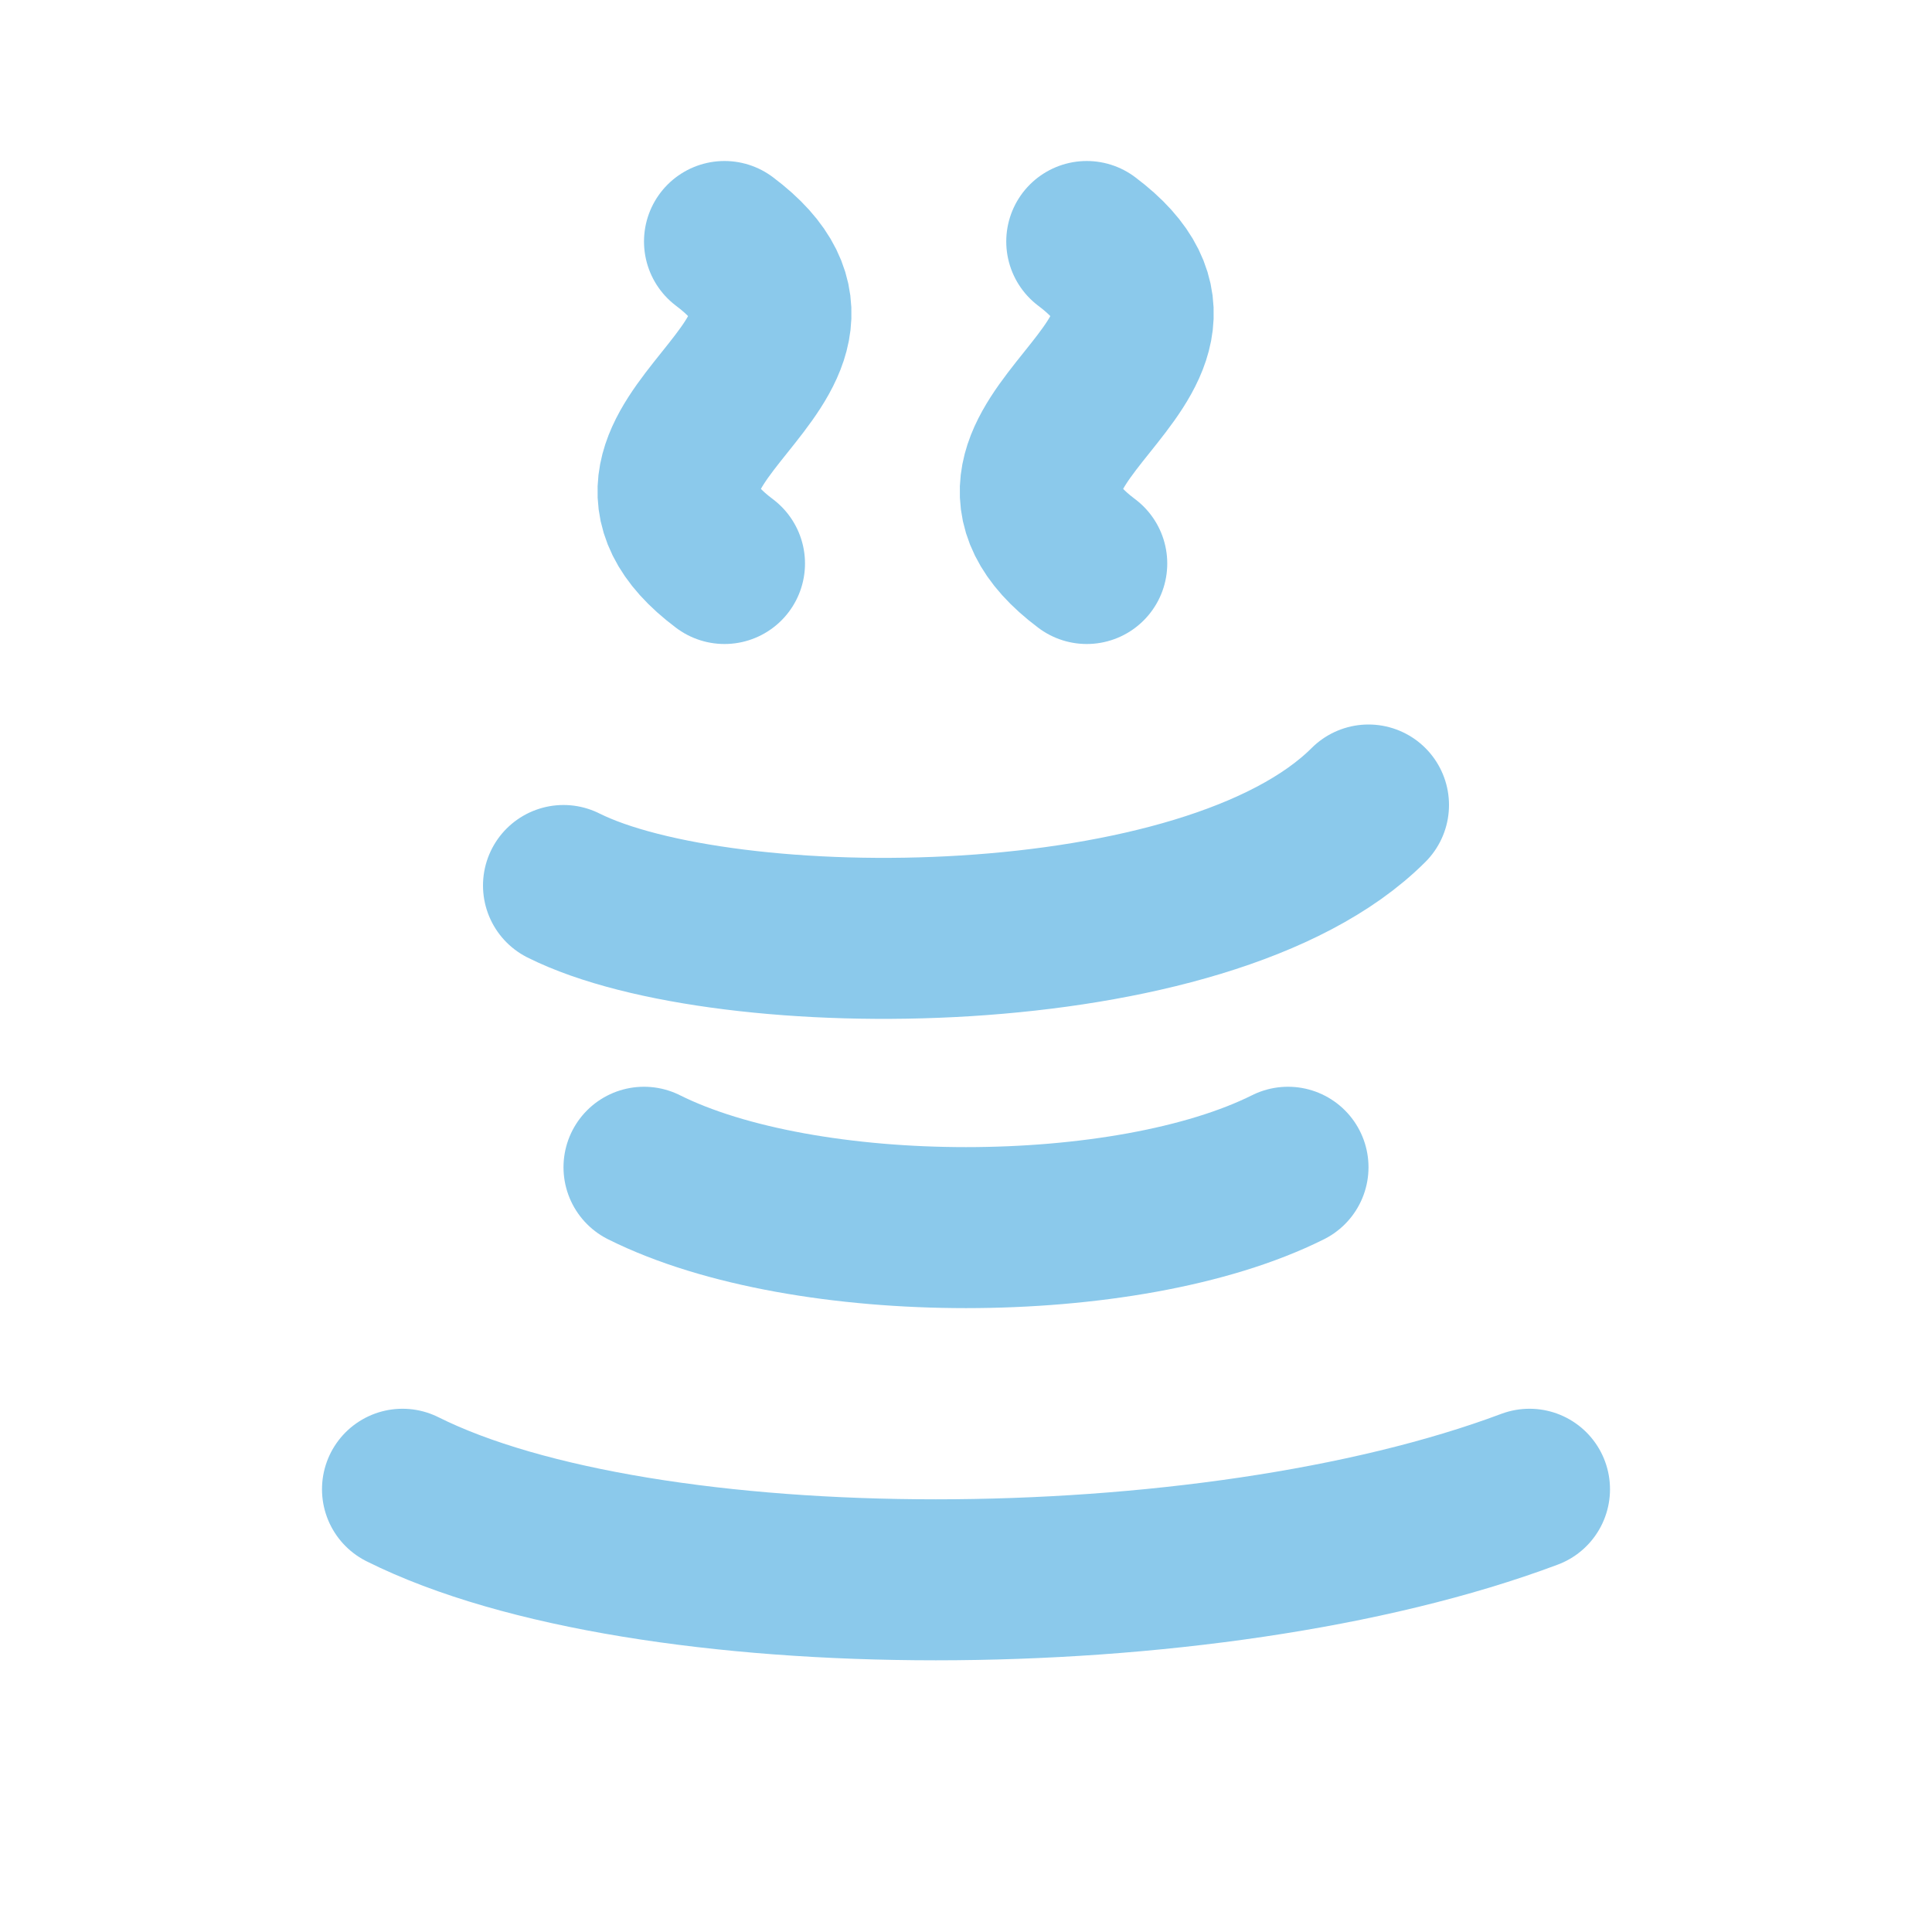
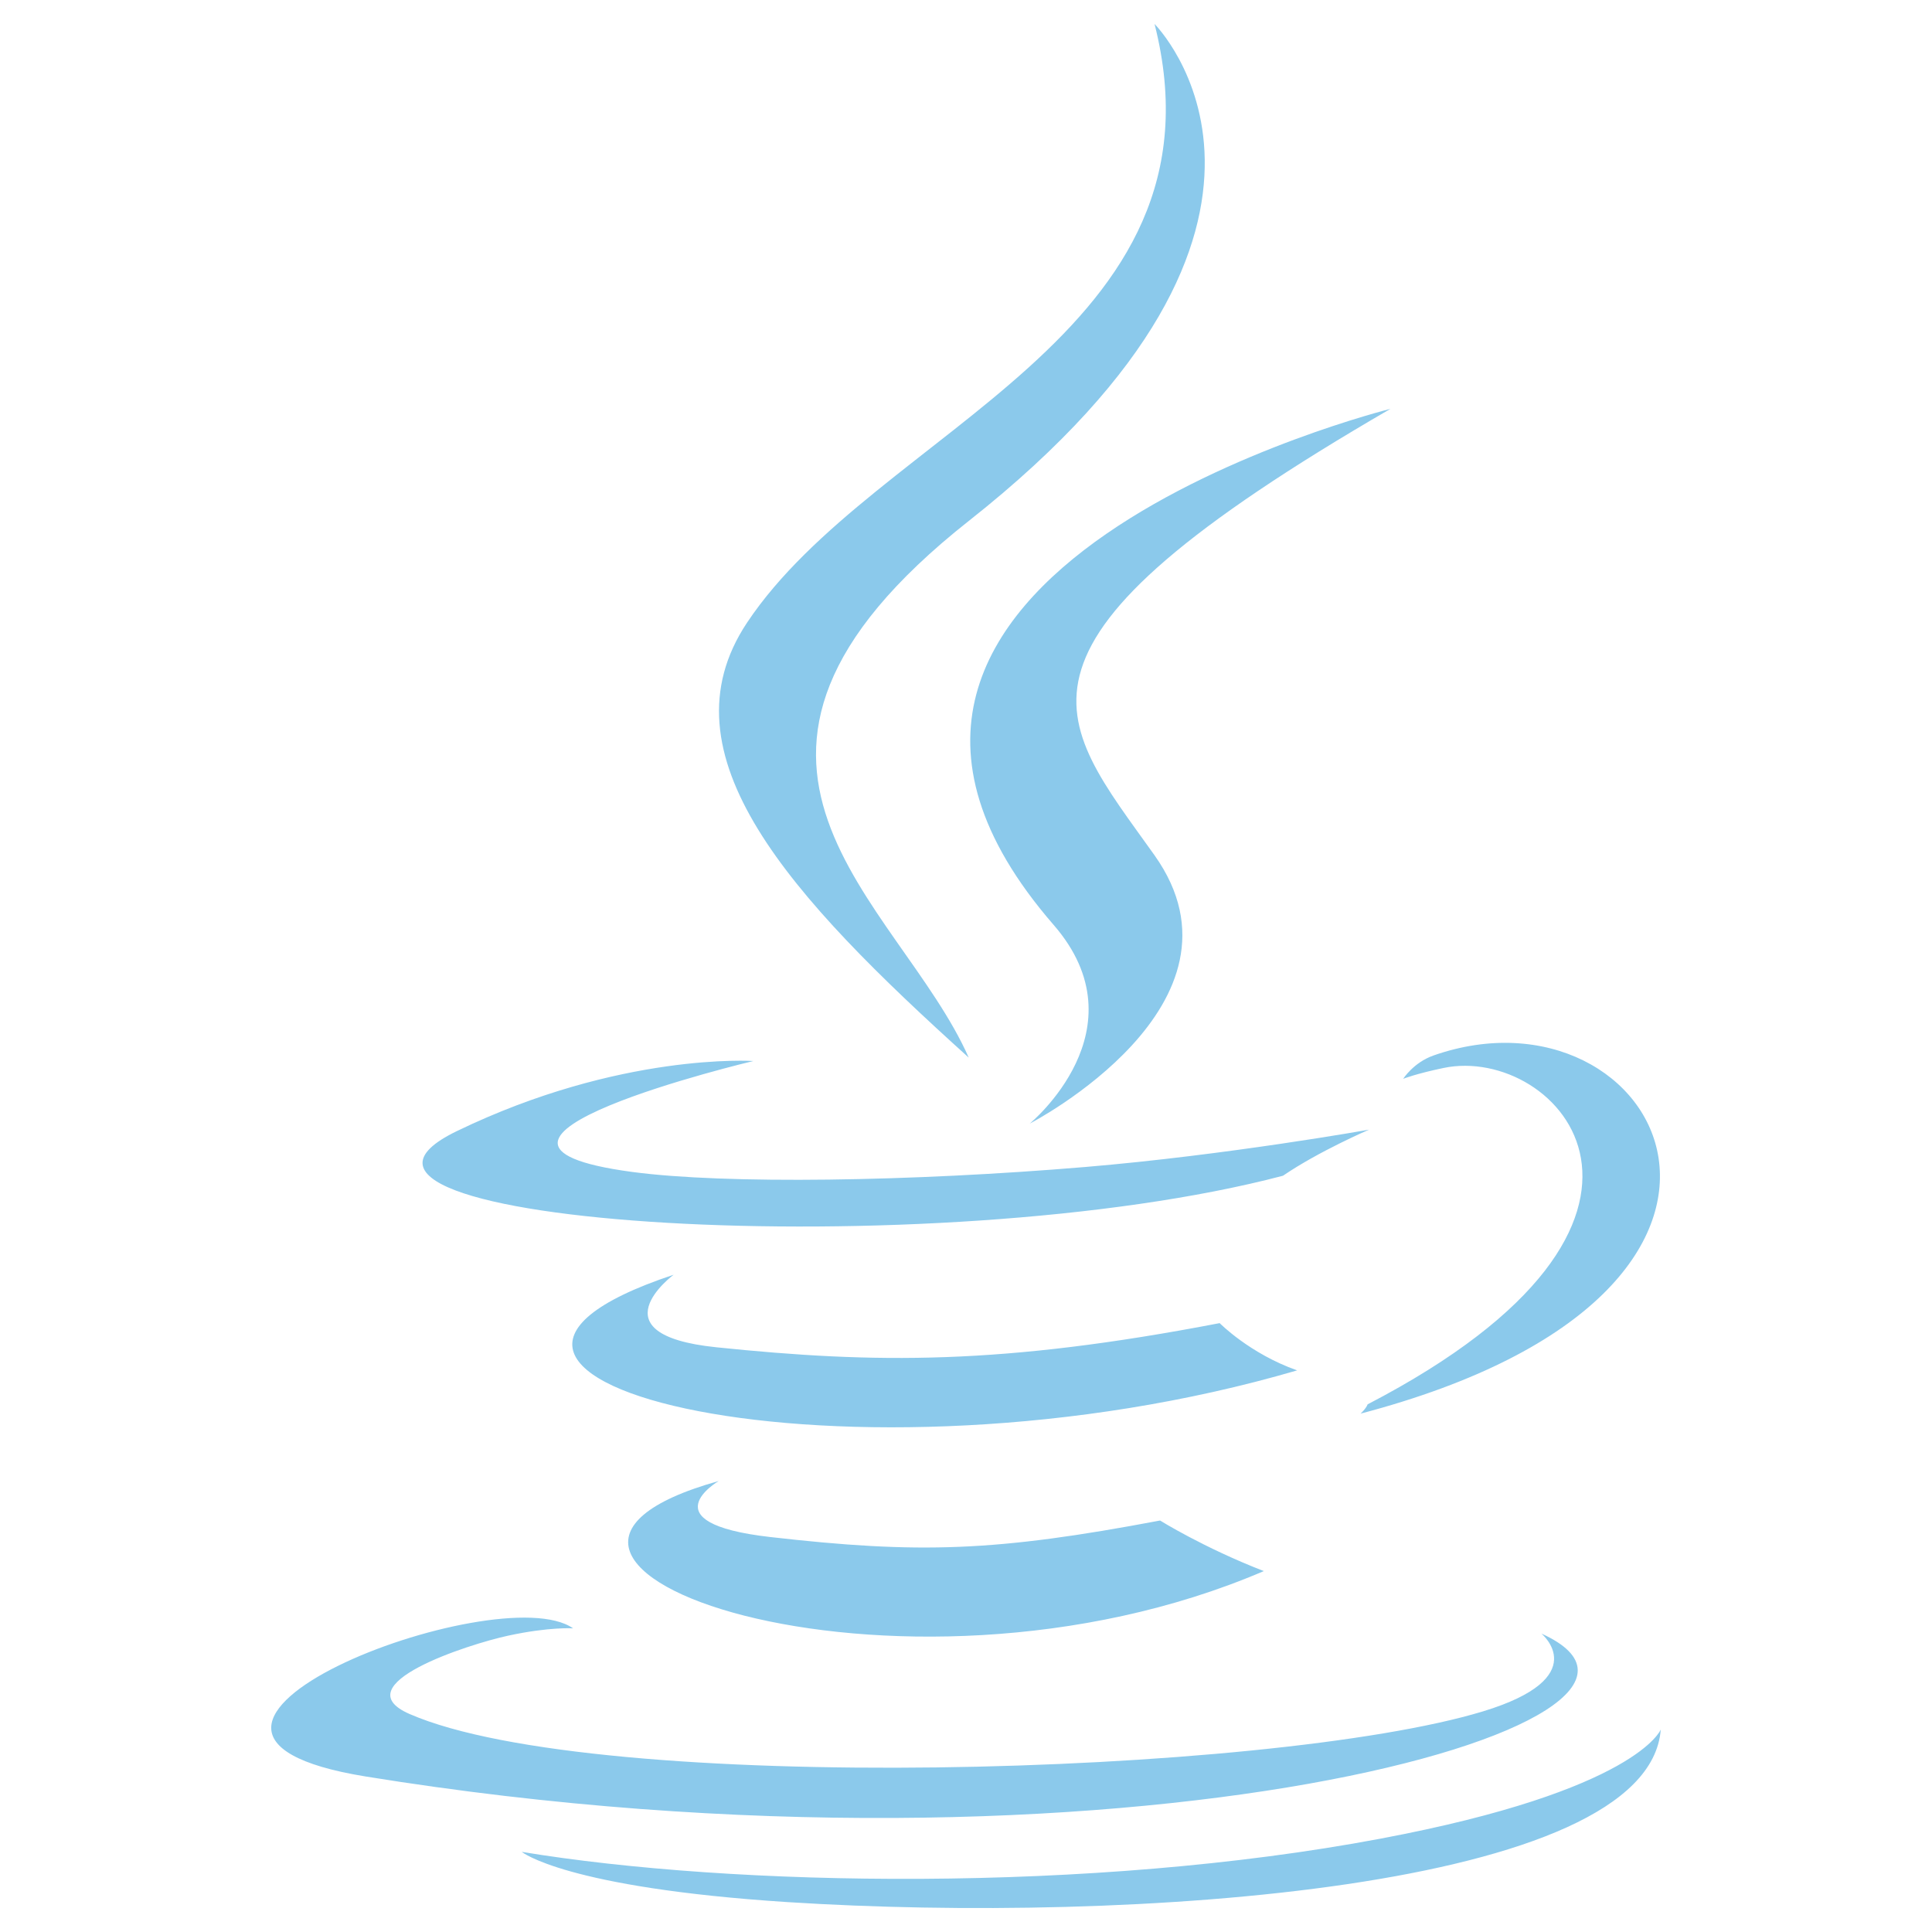
- <svg xmlns="http://www.w3.org/2000/svg" width="24" height="24" viewBox="0 0 24 24" fill="none" stroke="#8bc9eb" stroke-width="2" stroke-linecap="round" stroke-linejoin="round">
-   <path d="M9 7c-2-1.5 2-2.5 0-4" />
-   <path d="M13.5 7c-2-1.5 2-2.5 0-4" />
-   <path d="M7 11c2 1 8 1 10-1" />
-   <path d="M8 14.5c2 1 6 1 8 0" />
-   <path d="M5 18.5c3 1.5 10 1.5 14 0" />
+ <svg xmlns="http://www.w3.org/2000/svg" width="24" height="24" viewBox="0 0 128 128" fill="none">
+   <path fill="#8bc9eb" d="M47.617 98.12c-19.192 5.362 11.677 16.439 36.115 5.969-4.003-1.556-6.874-3.351-6.874-3.351-10.897 2.06-15.952 2.222-25.844 1.092-8.164-.935-3.397-3.71-3.397-3.71zm33.189-10.46c-14.444 2.779-22.787 2.69-33.354 1.6-8.171-.845-2.822-4.805-2.822-4.805-21.137 7.016 11.767 14.977 41.309 6.336-3.14-1.106-5.133-3.131-5.133-3.131zm11.319-60.575c.001 0-42.731 10.669-22.323 34.187 6.024 6.935-1.58 13.17-1.58 13.17s15.289-7.891 8.269-17.777c-6.559-9.215-11.587-13.793 15.634-29.58zm9.998 81.144s3.529 2.91-3.888 5.159c-14.102 4.272-58.706 5.56-71.095.171-4.45-1.938 3.899-4.625 6.526-5.192 2.739-.593 4.303-.485 4.303-.485-4.952-3.487-32.013 6.85-13.742 9.815 49.821 8.076 90.817-3.637 77.896-9.468zM85 77.896c2.395-1.634 5.703-3.053 5.703-3.053s-9.424 1.685-18.813 2.474c-11.494.964-23.823 1.154-30.012.326-14.652-1.959 8.033-7.348 8.033-7.348s-8.812-.596-19.644 4.644C17.455 81.134 61.958 83.958 85 77.896zm5.609 15.145c-.108.29-.468.616-.468.616 31.273-8.221 19.775-28.979 4.822-23.725-1.312.464-2 1.543-2 1.543s.829-.334 2.678-.72c7.559-1.575 18.389 10.119-5.032 22.286zM64.181 70.069c-4.614-10.429-20.26-19.553.007-35.559C89.459 14.563 76.492 1.587 76.492 1.587c5.23 20.608-18.451 26.833-26.999 39.667-5.821 8.745 2.857 18.142 14.688 28.815zm27.274 51.748c-19.187 3.612-42.854 3.191-56.887.874 0 0 2.874 2.38 17.646 3.331 22.476 1.437 57-.8 57.816-11.436.001 0-1.57 4.032-18.575 7.231z" />
</svg>
